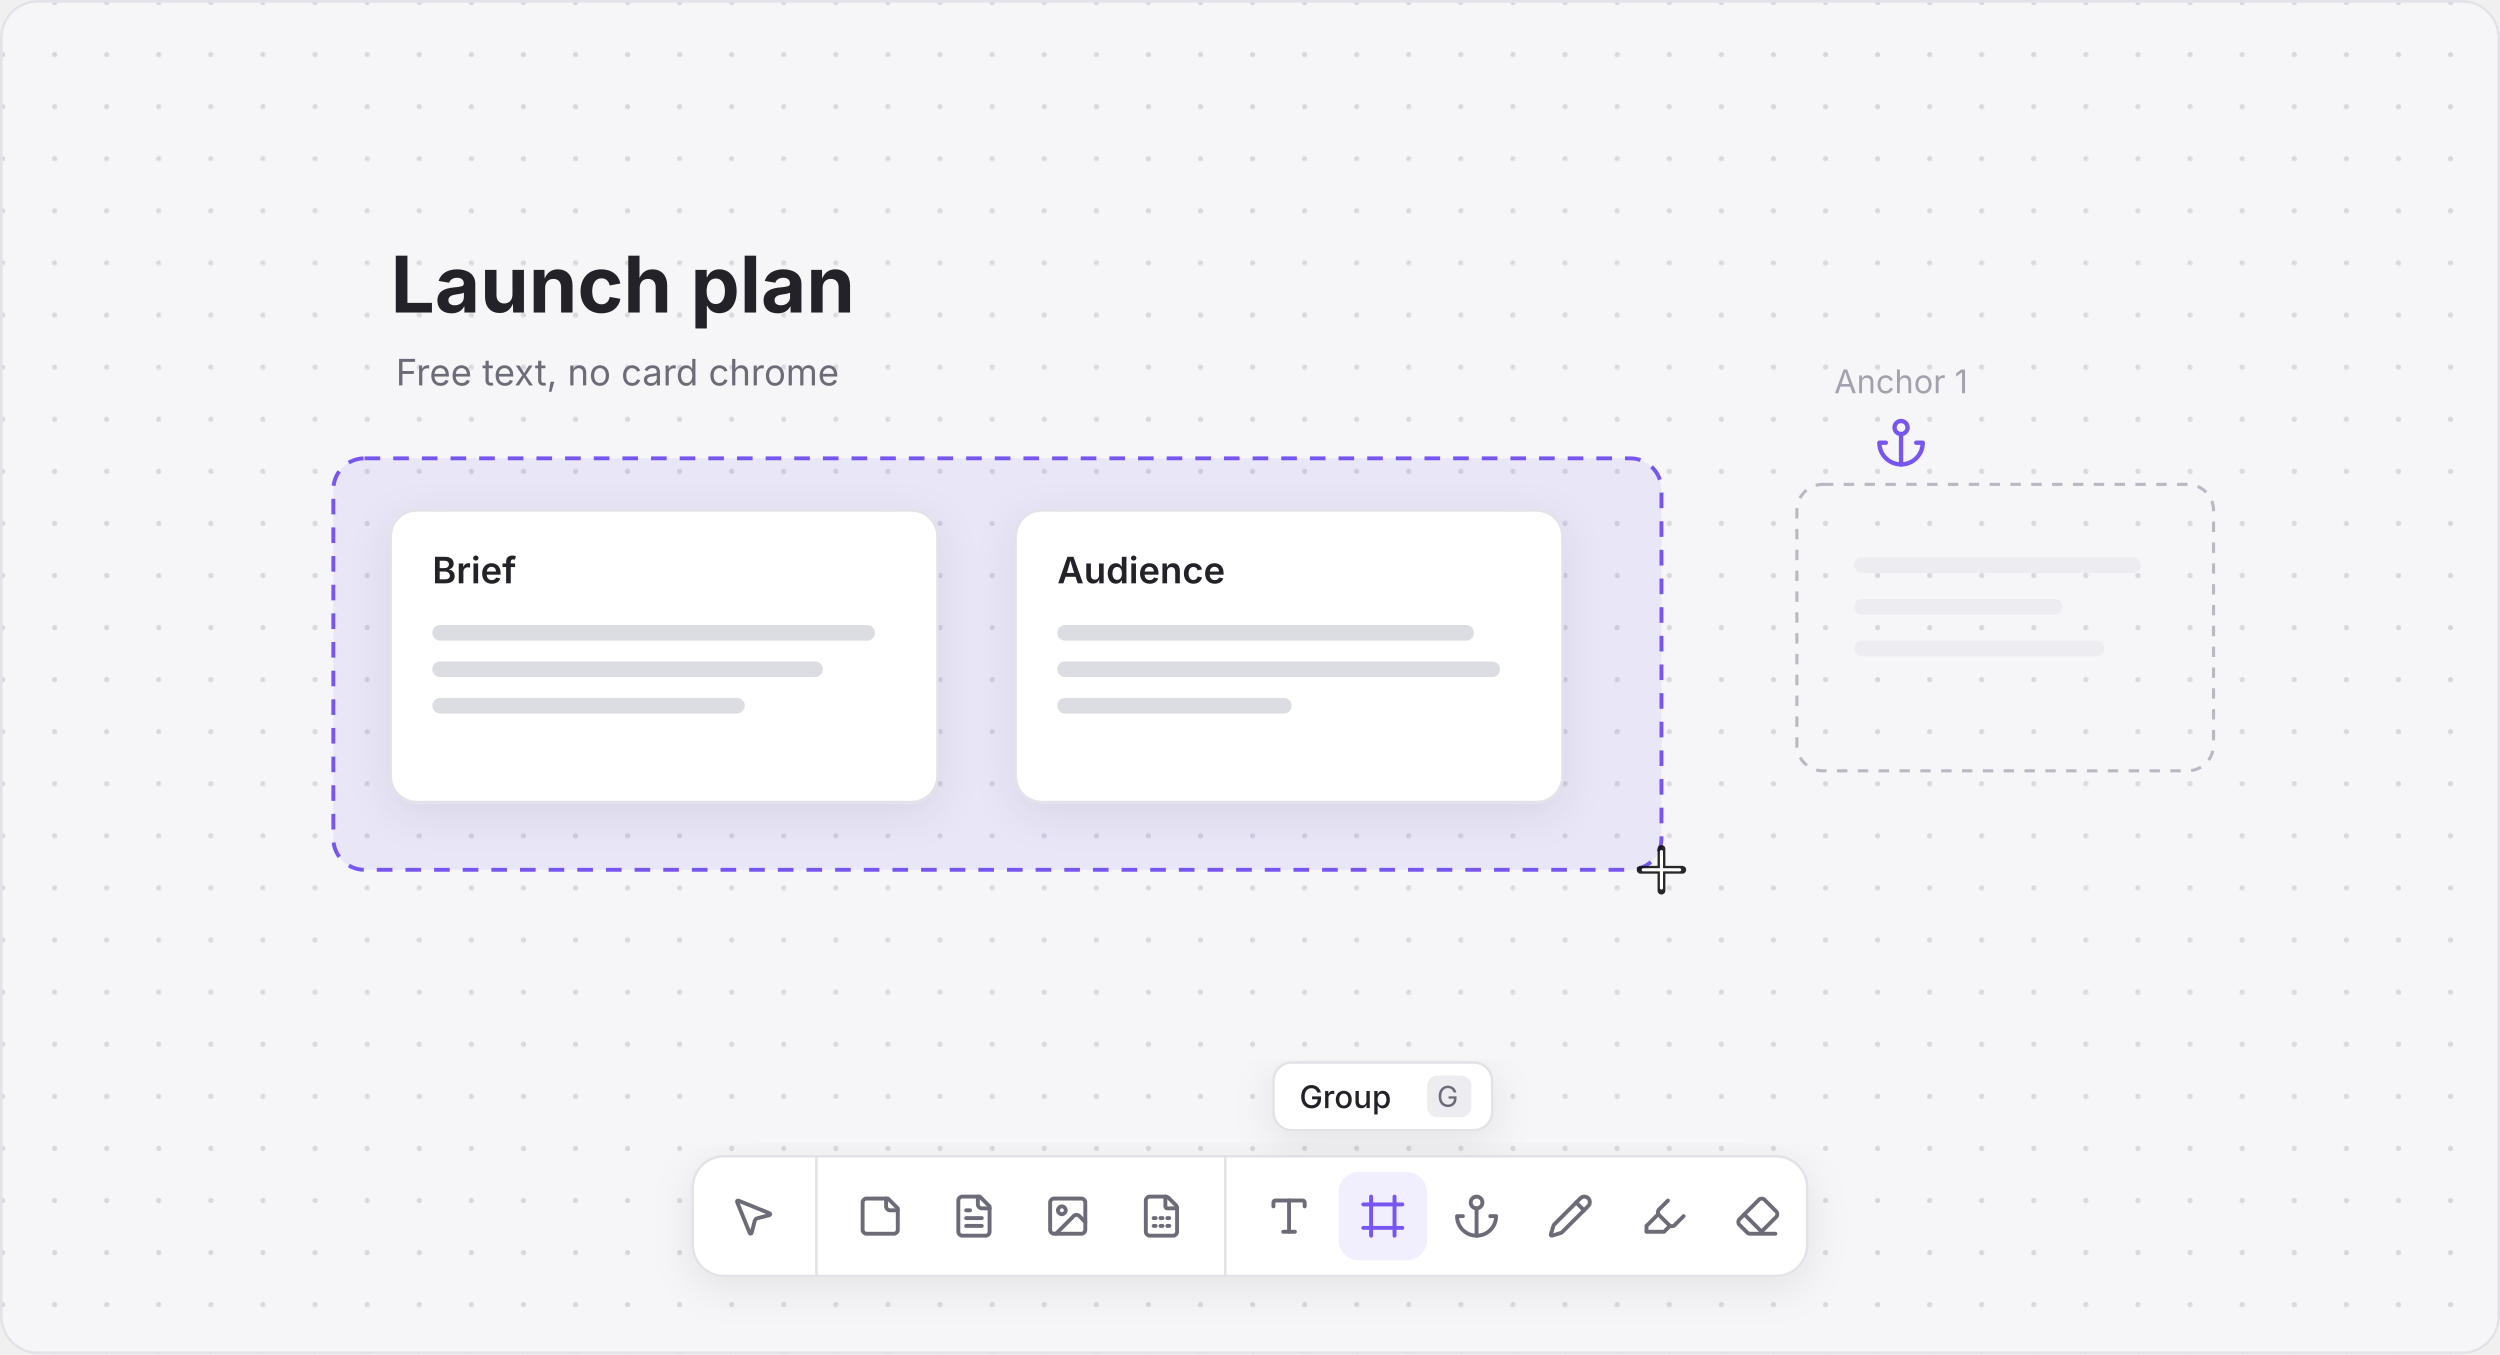
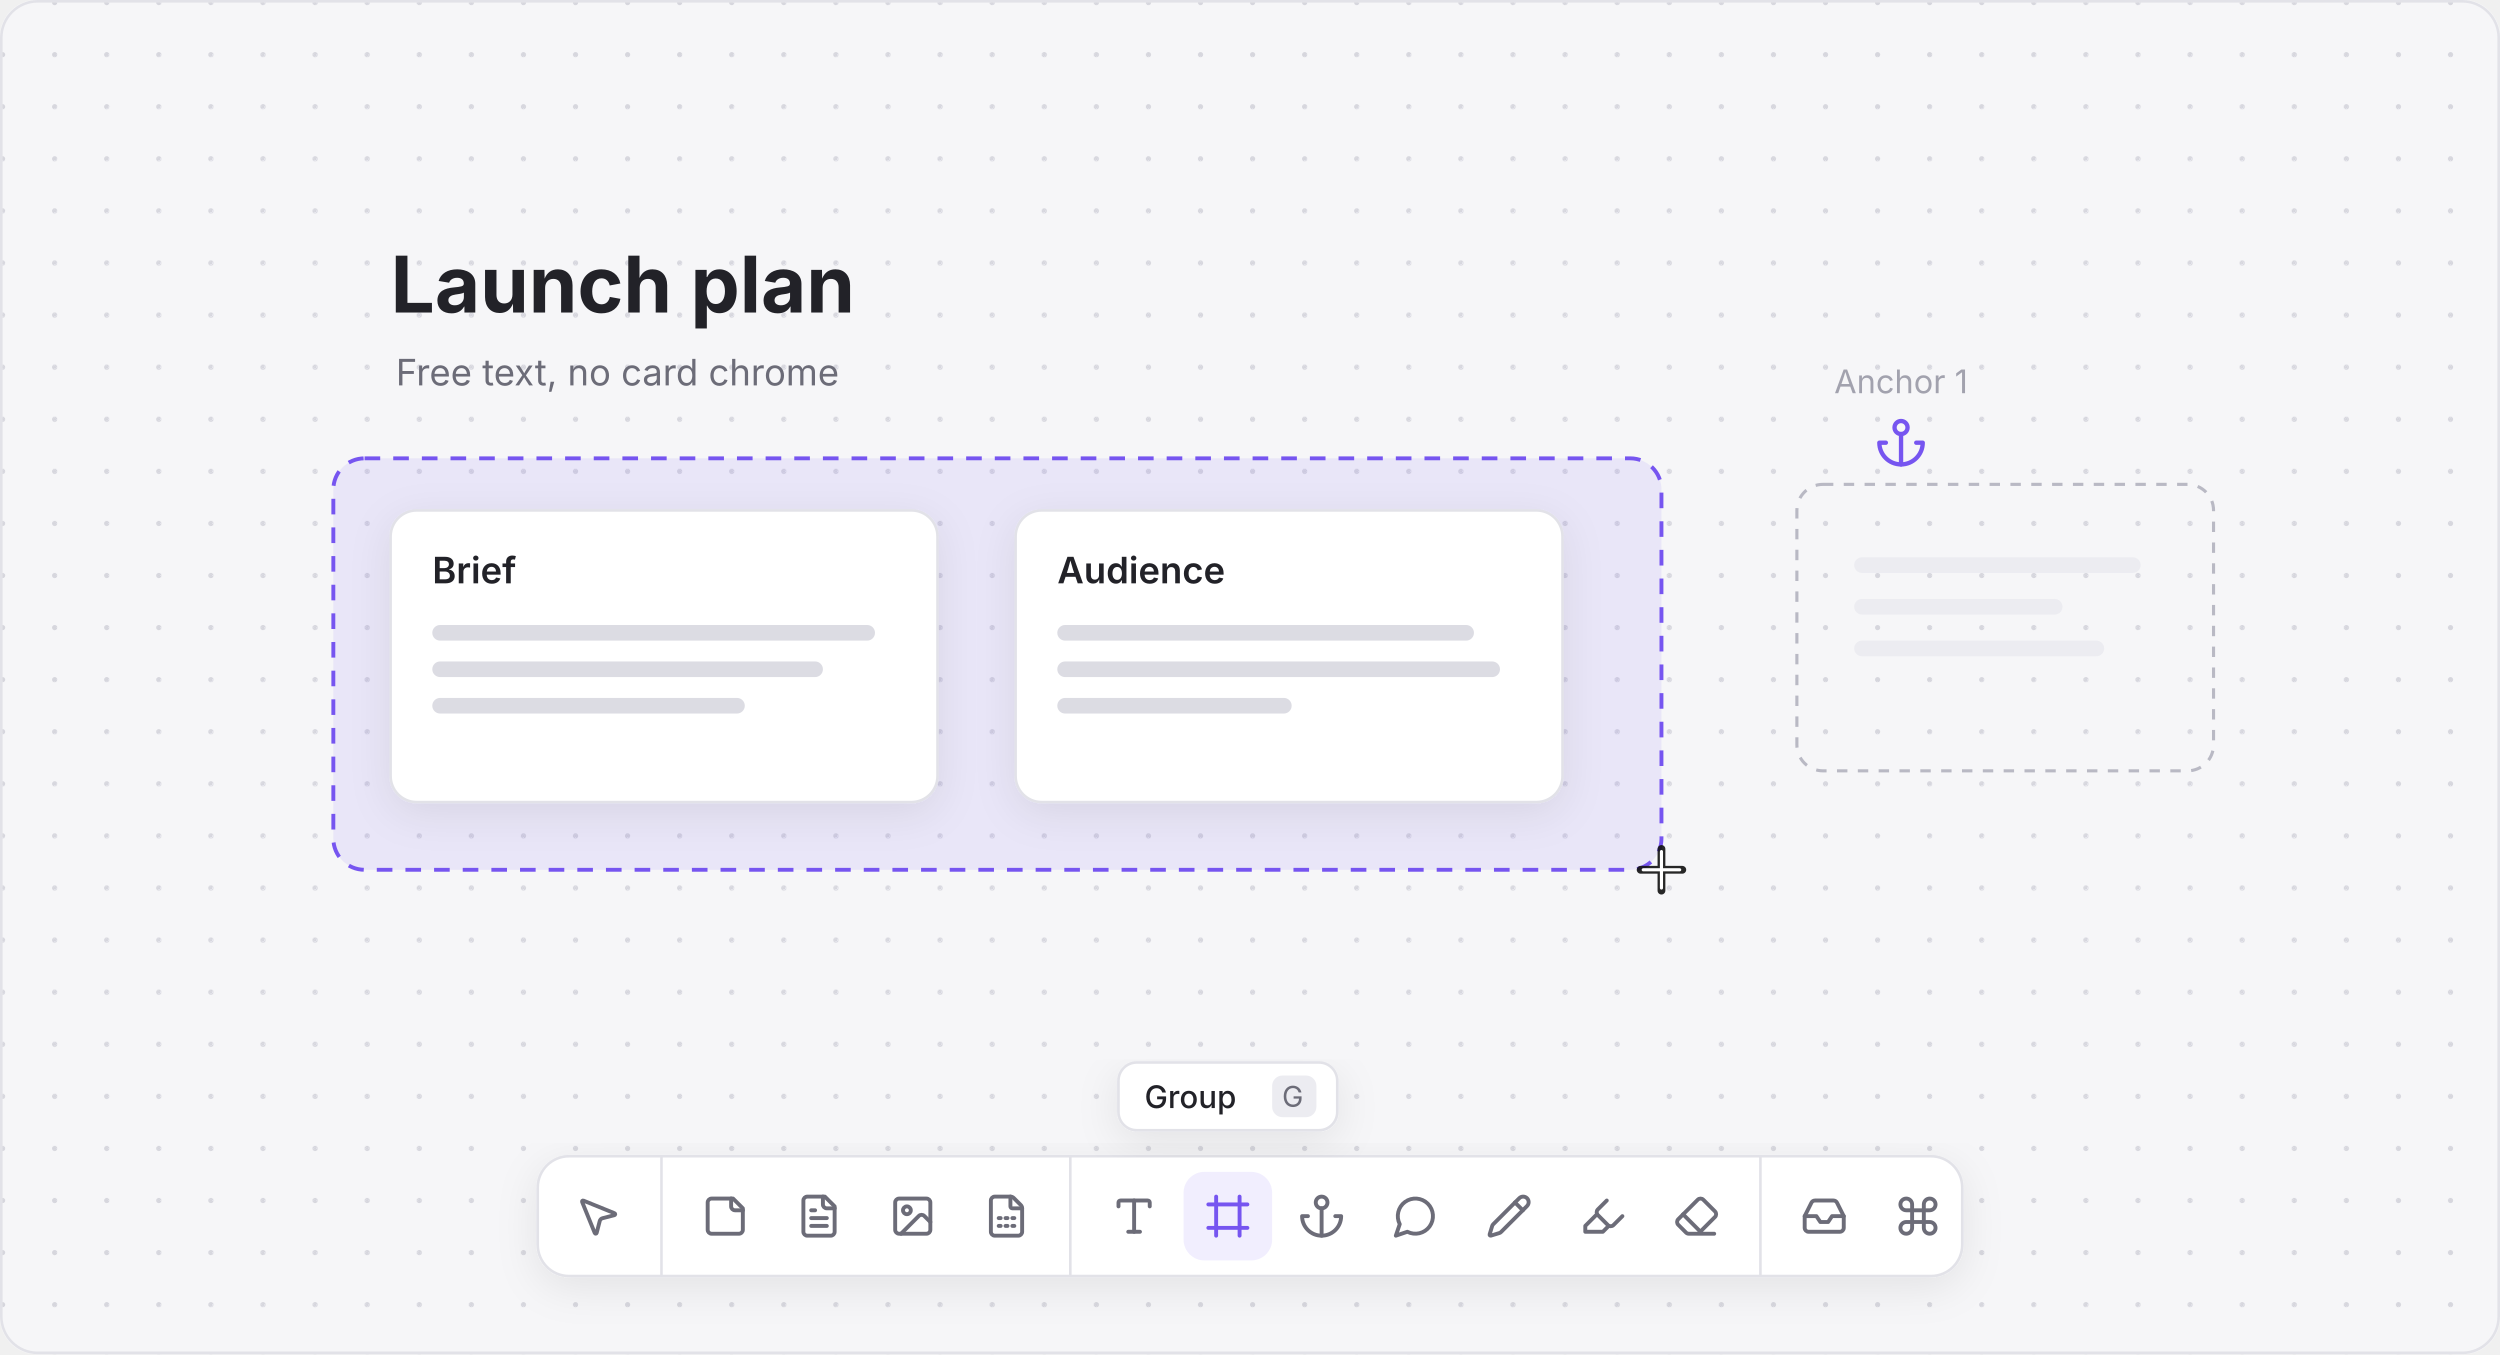
<svg xmlns="http://www.w3.org/2000/svg" viewBox="0 0 960 520" width="960" height="520" role="img" aria-label="Canvas Plus tool bar placing a group">
  <style>
  text { font-family: -apple-system, BlinkMacSystemFont, "Segoe UI", Inter, Roboto, sans-serif; }
  .bg { fill: #f6f6f8; } .dot { fill: #d6d6dd; }
  .surface { fill: #ffffff; stroke: #e2e2e8; stroke-width: 1; }
  .surface-alt { fill: #f3f3f6; stroke: #e2e2e8; stroke-width: 1; }
  .fill-surface { fill: #ffffff; } .fill-alt { fill: #f3f3f6; } .fill-hover { fill: #ececf1; }
  .line { stroke: #e2e2e8; fill: none; } .line-strong { stroke: #b9b9c4; fill: none; }
  .t { fill: #222228; } .tm { fill: #6c6c78; } .tf { fill: #a2a2ae; }
  .bar-t { fill: #dcdce3; } .bar-f { fill: #ececf1; }
  .c { color: #222228; } .cm { color: #6c6c78; } .cf { color: #a2a2ae; } .ca { color: #7655f0; }
  .a { fill: #7655f0; } .as { stroke: #7655f0; fill: none; } .asoft { fill: #7655f0; fill-opacity: .1; }
  .on-a { fill: #ffffff; }
  .ink-red { stroke: #e93147; } .ink-green { stroke: #08b94e; }
  .hl-yellow { stroke: #f5c400; stroke-opacity: .38; }
  .shadow { flood-color: #1b1b30; flood-opacity: .08; }
  .gfill { fill: #ffffff; fill-opacity: .6; }
  .o-fill { fill: #f6e5dc; stroke: #d9a184; stroke-width: 1.2; } .o-t { fill: #a8461a; }
  .chrome { fill: #ececf0; } .ink-dark { stroke: #222228; }
  @media (prefers-color-scheme: dark) {
    .bg { fill: #1c1c1f; } .dot { fill: #38383e; }
    .surface { fill: #26262a; stroke: #36363c; }
    .surface-alt { fill: #2d2d32; stroke: #36363c; }
    .fill-surface { fill: #26262a; } .fill-alt { fill: #2d2d32; } .fill-hover { fill: #34343a; }
    .line { stroke: #36363c; } .line-strong { stroke: #55555e; }
    .t { fill: #e4e4e9; } .tm { fill: #a0a0ab; } .tf { fill: #6d6d78; }
    .bar-t { fill: #3e3e45; } .bar-f { fill: #33333a; }
    .c { color: #e4e4e9; } .cm { color: #a0a0ab; } .cf { color: #6d6d78; } .ca { color: #9b83ff; }
    .a { fill: #8f76ff; } .as { stroke: #8f76ff; } .asoft { fill: #8f76ff; fill-opacity: .16; }
    .on-a { fill: #ffffff; }
    .hl-yellow { stroke-opacity: .3; }
    .shadow { flood-color: #000000; flood-opacity: .35; }
    .gfill { fill: #ffffff; fill-opacity: .025; }
    .o-fill { fill: #3a2a22; stroke: #8a5235; } .o-t { fill: #f0a274; }
    .chrome { fill: #161618; } .ink-dark { stroke: #e4e4e9; }
  }
  .ic { fill: none; stroke: currentColor; stroke-width: 2; stroke-linecap: round; stroke-linejoin: round; }
</style>
  <defs>
    <symbol id="i-pointer" viewBox="0 0 24 24" class="ic">
      <path d="M4.037 4.688a.495.495 0 0 1 .651-.651l16 6.5a.5.5 0 0 1-.063.947l-6.124 1.58a2 2 0 0 0-1.438 1.435l-1.579 6.126a.5.5 0 0 1-.947.063z" />
    </symbol>
    <symbol id="i-card" viewBox="0 0 24 24" class="ic">
      <path d="M16 3H5a2 2 0 0 0-2 2v14a2 2 0 0 0 2 2h14a2 2 0 0 0 2-2V8Z" />
      <path d="M15 3v4a2 2 0 0 0 2 2h4" />
    </symbol>
    <symbol id="i-note" viewBox="0 0 24 24" class="ic">
      <path d="M15 2H6a2 2 0 0 0-2 2v16a2 2 0 0 0 2 2h12a2 2 0 0 0 2-2V7Z" />
      <path d="M14 2v4a2 2 0 0 0 2 2h4" />
      <path d="M10 9H8" />
      <path d="M16 13H8" />
      <path d="M16 17H8" />
    </symbol>
    <symbol id="i-media" viewBox="0 0 24 24" class="ic">
      <rect x="3" y="3" width="18" height="18" rx="2" />
      <circle cx="9" cy="9" r="2" />
      <path d="m21 15-3.086-3.086a2 2 0 0 0-2.828 0L6 21" />
    </symbol>
    <symbol id="i-types" viewBox="0 0 24 24" class="ic">
      <path d="M6 22a2 2 0 0 1-2-2V4a2 2 0 0 1 2-2h8a2.4 2.4 0 0 1 1.7.7l3.6 3.6A2.4 2.4 0 0 1 20 8v12a2 2 0 0 1-2 2Z" />
      <path d="M14 2v5a1 1 0 0 0 1 1h5" />
      <path d="M9 13H8M9 17H8M12.5 13h-1M12.5 17h-1M16 13h-1M16 17h-1" />
    </symbol>
    <symbol id="i-text" viewBox="0 0 24 24" class="ic">
      <path d="M12 4v16" />
      <path d="M4 7V5a1 1 0 0 1 1-1h14a1 1 0 0 1 1 1v2" />
      <path d="M9 20h6" />
    </symbol>
    <symbol id="i-group" viewBox="0 0 24 24" class="ic">
      <path d="M22 6H2M22 18H2M6 2v20M18 2v20" />
    </symbol>
    <symbol id="i-anchor" viewBox="0 0 24 24" class="ic">
      <path d="M12 22V8" />
      <path d="M5 12H2a10 10 0 0 0 20 0h-3" />
      <circle cx="12" cy="5" r="3" />
    </symbol>
    <symbol id="i-marker" viewBox="0 0 24 24" class="ic">
      <path d="M21.174 6.812a1 1 0 0 0-3.986-3.987L3.842 16.174a2 2 0 0 0-.5.83l-1.321 4.352a.5.5 0 0 0 .623.622l4.353-1.32a2 2 0 0 0 .83-.497z" />
      <path d="m15 5 4 4" />
    </symbol>
    <symbol id="i-highlighter" viewBox="0 0 24 24" class="ic">
      <path d="m9 11-6 6v3h9l3-3" />
      <path d="m22 12-4.6 4.6a2 2 0 0 1-2.8 0l-5.2-5.2a2 2 0 0 1 0-2.8L14 4" />
    </symbol>
    <symbol id="i-eraser" viewBox="0 0 24 24" class="ic">
      <path d="M21 21H8a2 2 0 0 1-1.42-.587l-3.994-3.999a2 2 0 0 1 0-2.828l10-10a2 2 0 0 1 2.828 0l5.999 6a2 2 0 0 1 0 2.828L12.834 21" />
      <path d="m5.082 11.09 8.828 8.828" />
    </symbol>
+     <symbol id="i-comment" viewBox="0 0 24 24" class="ic">
+       <path d="M7.9 20A9 9 0 1 0 4 16.1L2 22Z" />
+     </symbol>
+     <symbol id="i-tray" viewBox="0 0 24 24" class="ic">
+       <path d="M22 12h-6l-2 3h-4l-2-3H2" />
+       <path d="M5.45 5.11 2 12v6a2 2 0 0 0 2 2h16a2 2 0 0 0 2-2v-6l-3.45-6.89A2 2 0 0 0 16.76 4H7.24a2 2 0 0 0-1.79 1.11z" />
+     </symbol>
+     <symbol id="i-command" viewBox="0 0 24 24" class="ic">
+       <path d="M15 6v12a3 3 0 1 0 3-3H6a3 3 0 1 0 3 3V6a3 3 0 1 0-3 3h12a3 3 0 1 0-3-3" />
+     </symbol>
    <pattern id="dots" width="20" height="20" patternUnits="userSpaceOnUse">
      <circle cx="1" cy="1" r="1" class="dot" />
    </pattern>
    <filter id="sh" x="-20%" y="-20%" width="140%" height="160%">
      <feDropShadow dx="0" dy="4" stdDeviation="8" class="shadow" />
    </filter>
    <linearGradient id="sky" x1="0" y1="0" x2="0" y2="1">
      <stop offset="0" stop-color="#b9c7ff" />
      <stop offset="1" stop-color="#e9d8ff" />
    </linearGradient>
    <linearGradient id="dusk" x1="0" y1="0" x2="1" y2="1">
      <stop offset="0" stop-color="#ffd1b3" />
      <stop offset="1" stop-color="#f6a8c4" />
    </linearGradient>
    <clipPath id="frame">
      <rect width="960" height="520" rx="14" />
    </clipPath>
  </defs>
  <g clip-path="url(#frame)">
    <rect width="960" height="520" class="bg" />
    <rect width="960" height="520" fill="url(#dots)" />
    <text x="150" y="120" font-size="30" font-weight="700" text-anchor="start" class="t">Launch plan</text>
    <text x="152" y="148" font-size="14" font-weight="400" text-anchor="start" class="tm">Free text, no card chrome</text>
    <rect x="128" y="176" width="510" height="158" rx="12" class="asoft" />
    <rect x="150" y="196" width="210" height="112" rx="10" class="surface" filter="url(#sh)" />
    <text x="166" y="224" font-size="14" font-weight="600" text-anchor="start" class="t">Brief</text>
    <rect x="166" y="240" width="170" height="6" rx="3" class="bar-t" />
    <rect x="166" y="254" width="150" height="6" rx="3" class="bar-t" />
    <rect x="166" y="268" width="120" height="6" rx="3" class="bar-t" />
    <rect x="390" y="196" width="210" height="112" rx="10" class="surface" filter="url(#sh)" />
    <text x="406" y="224" font-size="14" font-weight="600" text-anchor="start" class="t">Audience</text>
    <rect x="406" y="240" width="160" height="6" rx="3" class="bar-t" />
    <rect x="406" y="254" width="170" height="6" rx="3" class="bar-t" />
    <rect x="406" y="268" width="90" height="6" rx="3" class="bar-t" />
    <rect x="128" y="176" width="510" height="158" rx="12" class="as" stroke-width="1.5" stroke-dasharray="6 5" />
    <g stroke="#111" stroke-width="3" stroke-linecap="round" opacity=".9">
      <path d="M630 334h16M638 326v16" />
    </g>
    <g stroke="#fff" stroke-width="1.2" stroke-linecap="round">
      <path d="M631 334h14M638 327v14" />
    </g>
    <use href="#i-anchor" x="720" y="160" width="20" height="20" class="ca" />
    <text x="730" y="151" font-size="12.5" font-weight="400" text-anchor="middle" class="tf">Anchor 1</text>
    <rect x="690" y="186" width="160" height="110" rx="10" class="line-strong" stroke-dasharray="4 4" stroke-width="1.2" />
    <rect x="712" y="214" width="110" height="6" rx="3" class="bar-f" />
    <rect x="712" y="230" width="80" height="6" rx="3" class="bar-f" />
    <rect x="712" y="246" width="96" height="6" rx="3" class="bar-f" />
-     <rect x="266" y="444" width="428" height="46" rx="12" class="surface" filter="url(#sh)" />
-     <use href="#i-pointer" x="280" y="458" width="18" height="18" class="cm" />
-     <line x1="313.5" y1="444" x2="313.5" y2="490" class="line" stroke-width="1" />
-     <use href="#i-card" x="329" y="458" width="18" height="18" class="cm" />
-     <use href="#i-note" x="365" y="458" width="18" height="18" class="cm" />
-     <use href="#i-media" x="401" y="458" width="18" height="18" class="cm" />
-     <use href="#i-types" x="437" y="458" width="18" height="18" class="cm" />
-     <line x1="470.5" y1="444" x2="470.5" y2="490" class="line" stroke-width="1" />
-     <use href="#i-text" x="486" y="458" width="18" height="18" class="cm" />
-     <rect x="514" y="450" width="34" height="34" rx="8" class="asoft" />
-     <use href="#i-group" x="522" y="458" width="18" height="18" class="ca" />
-     <use href="#i-anchor" x="558" y="458" width="18" height="18" class="cm" />
-     <use href="#i-marker" x="594" y="458" width="18" height="18" class="cm" />
-     <use href="#i-highlighter" x="630" y="458" width="18" height="18" class="cm" />
-     <use href="#i-eraser" x="666" y="458" width="18" height="18" class="cm" />
-     <rect x="489" y="408" width="84" height="26" rx="7" class="surface" filter="url(#sh)" />
-     <text x="499" y="425.5" font-size="12" font-weight="500" text-anchor="start" class="t">Group</text>
-     <rect x="548" y="413" width="17" height="16" rx="4" class="fill-hover" />
-     <text x="560" y="425" font-size="11" font-weight="400" text-anchor="end" class="tm">G</text>
+     <rect x="206.5" y="444" width="547" height="46" rx="12" class="surface" filter="url(#sh)" />
+     <use href="#i-pointer" x="220.5" y="458" width="18" height="18" class="cm" />
+     <line x1="254" y1="444" x2="254" y2="490" class="line" stroke-width="1" />
+     <use href="#i-card" x="269.5" y="458" width="18" height="18" class="cm" />
+     <use href="#i-note" x="305.5" y="458" width="18" height="18" class="cm" />
+     <use href="#i-media" x="341.5" y="458" width="18" height="18" class="cm" />
+     <use href="#i-types" x="377.5" y="458" width="18" height="18" class="cm" />
+     <line x1="411" y1="444" x2="411" y2="490" class="line" stroke-width="1" />
+     <use href="#i-text" x="426.5" y="458" width="18" height="18" class="cm" />
+     <rect x="454.5" y="450" width="34" height="34" rx="8" class="asoft" />
+     <use href="#i-group" x="462.5" y="458" width="18" height="18" class="ca" />
+     <use href="#i-anchor" x="498.5" y="458" width="18" height="18" class="cm" />
+     <use href="#i-comment" x="534.5" y="458" width="18" height="18" class="cm" />
+     <use href="#i-marker" x="570.5" y="458" width="18" height="18" class="cm" />
+     <use href="#i-highlighter" x="606.5" y="458" width="18" height="18" class="cm" />
+     <use href="#i-eraser" x="642.5" y="458" width="18" height="18" class="cm" />
+     <line x1="676" y1="444" x2="676" y2="490" class="line" stroke-width="1" />
+     <use href="#i-tray" x="691.5" y="458" width="18" height="18" class="cm" />
+     <use href="#i-command" x="727.5" y="458" width="18" height="18" class="cm" />
+     <rect x="429.5" y="408" width="84" height="26" rx="7" class="surface" filter="url(#sh)" />
+     <text x="439.5" y="425.5" font-size="12" font-weight="500" text-anchor="start" class="t">Group</text>
+     <rect x="488.5" y="413" width="17" height="16" rx="4" class="fill-hover" />
+     <text x="500.5" y="425" font-size="11" font-weight="400" text-anchor="end" class="tm">G</text>
  </g>
  <rect x=".5" y=".5" width="959" height="519" rx="14" class="line" />
</svg>
